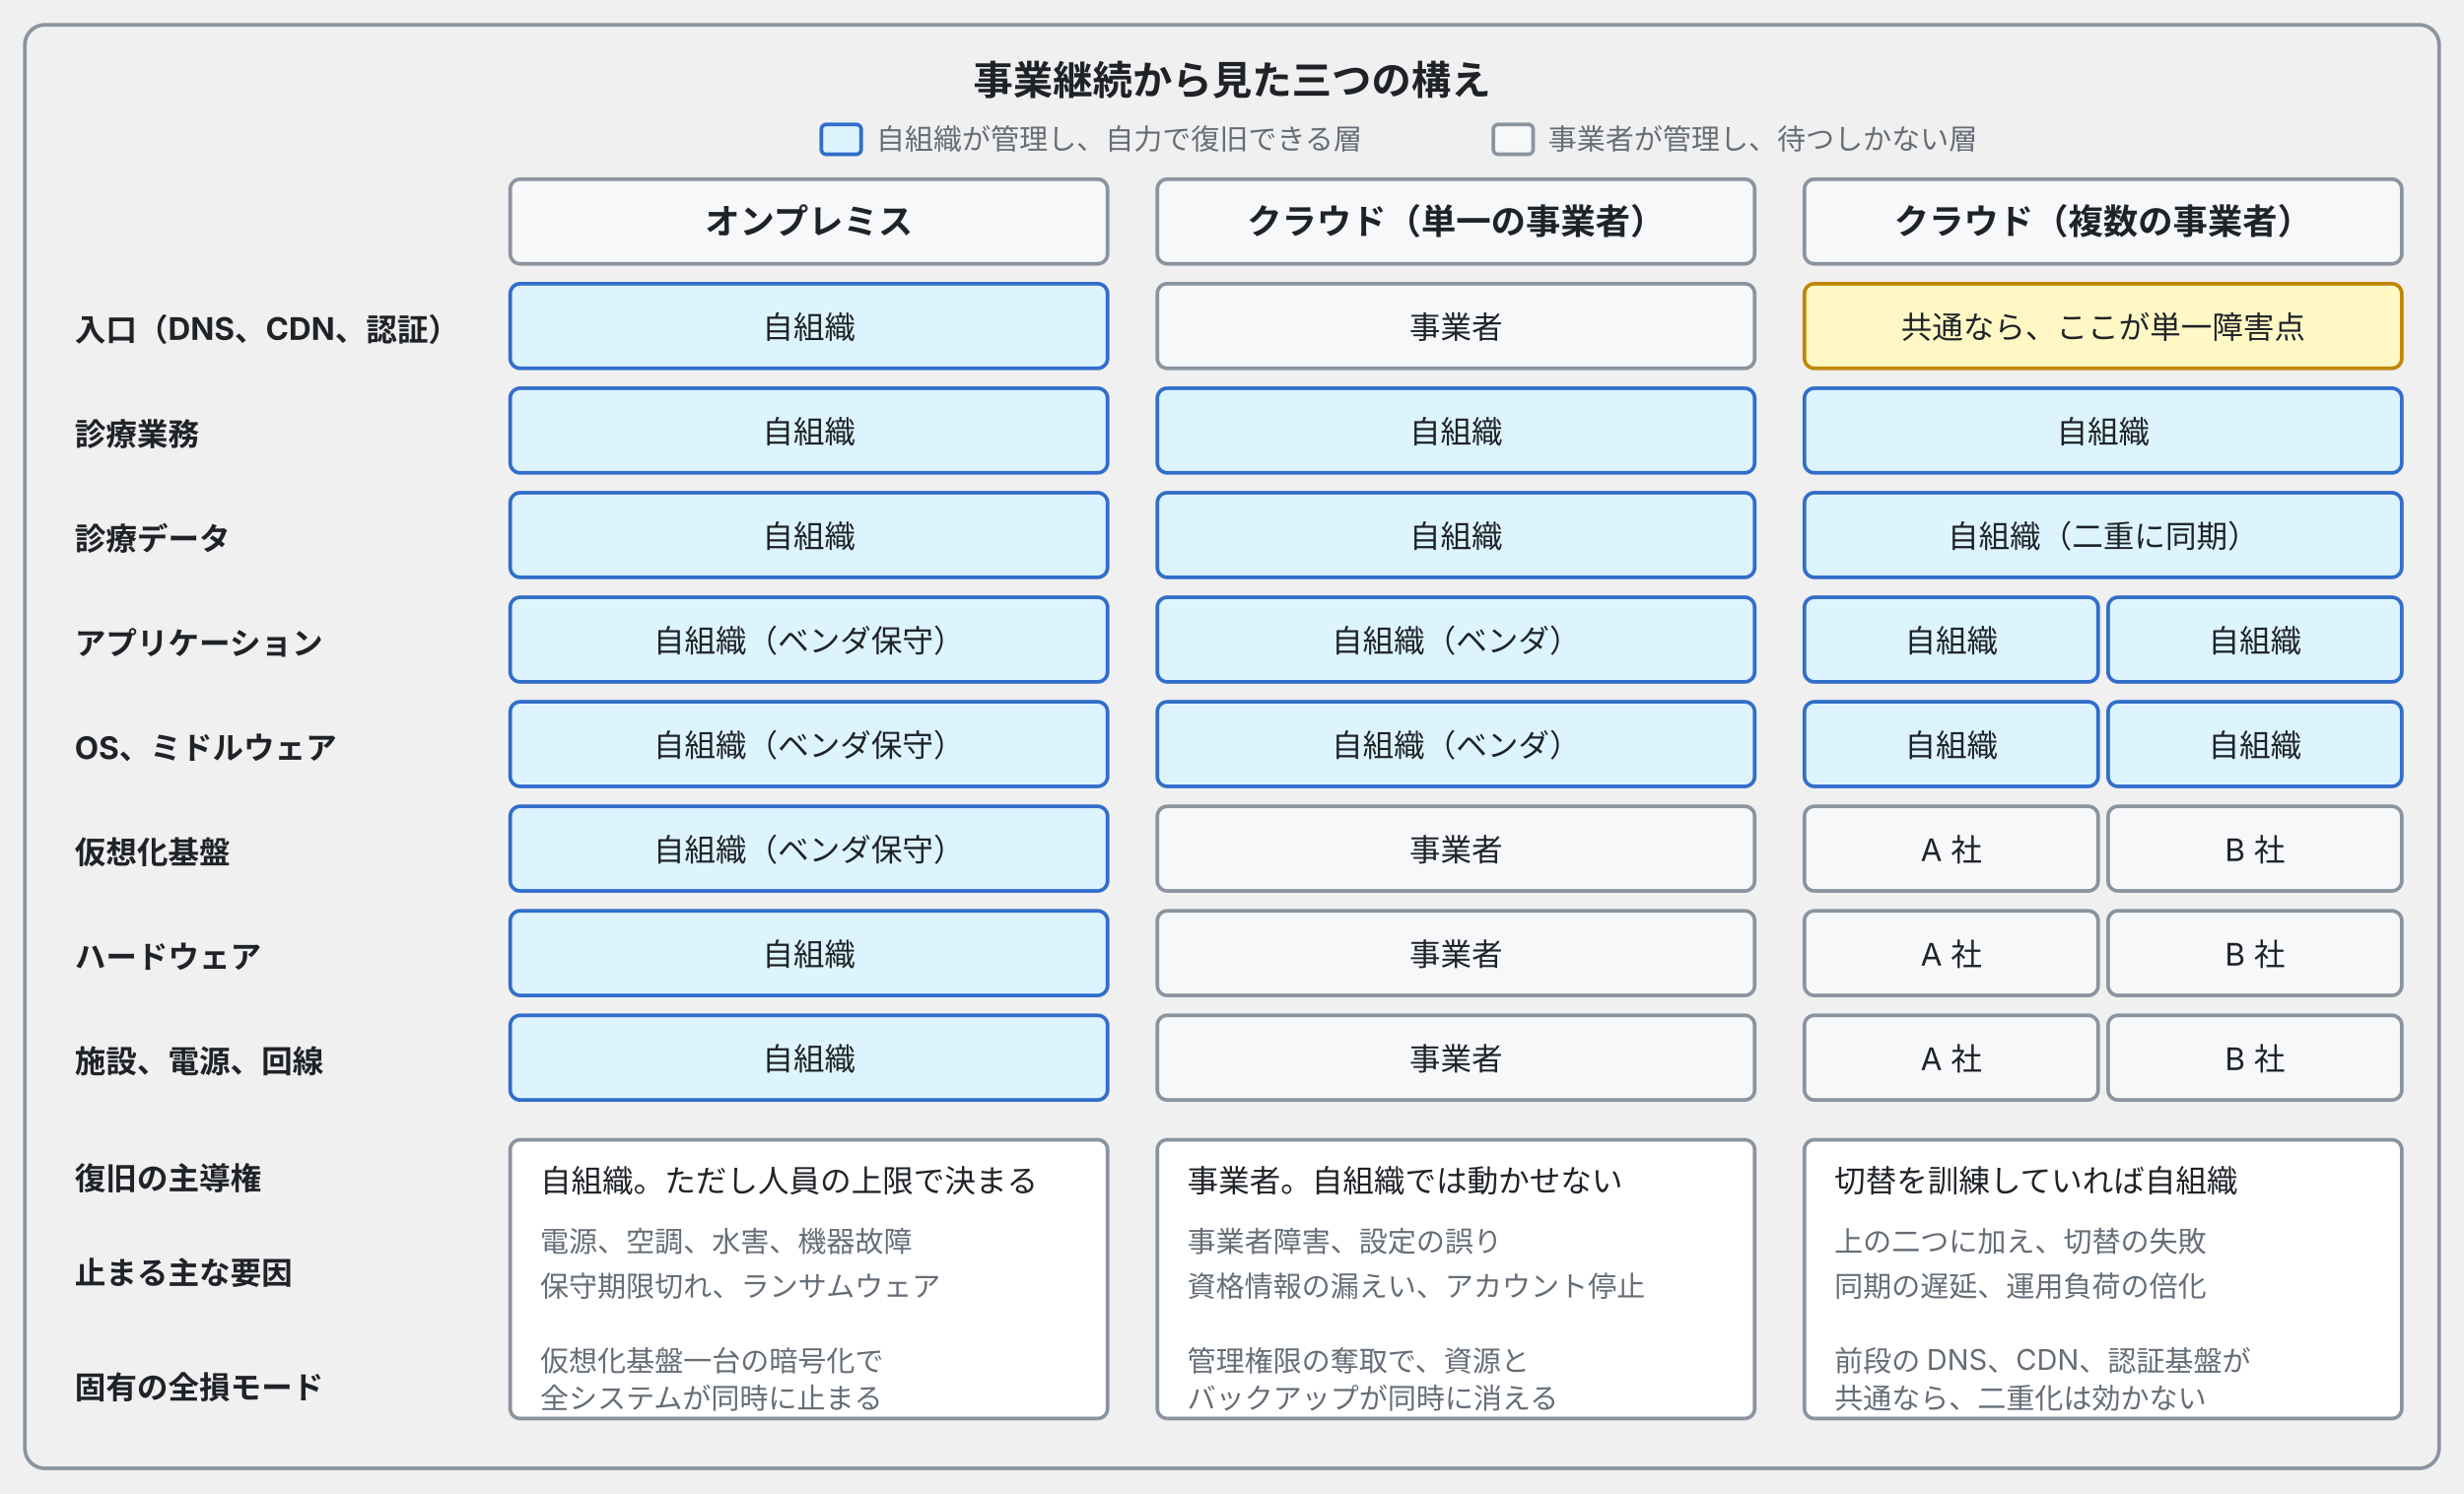
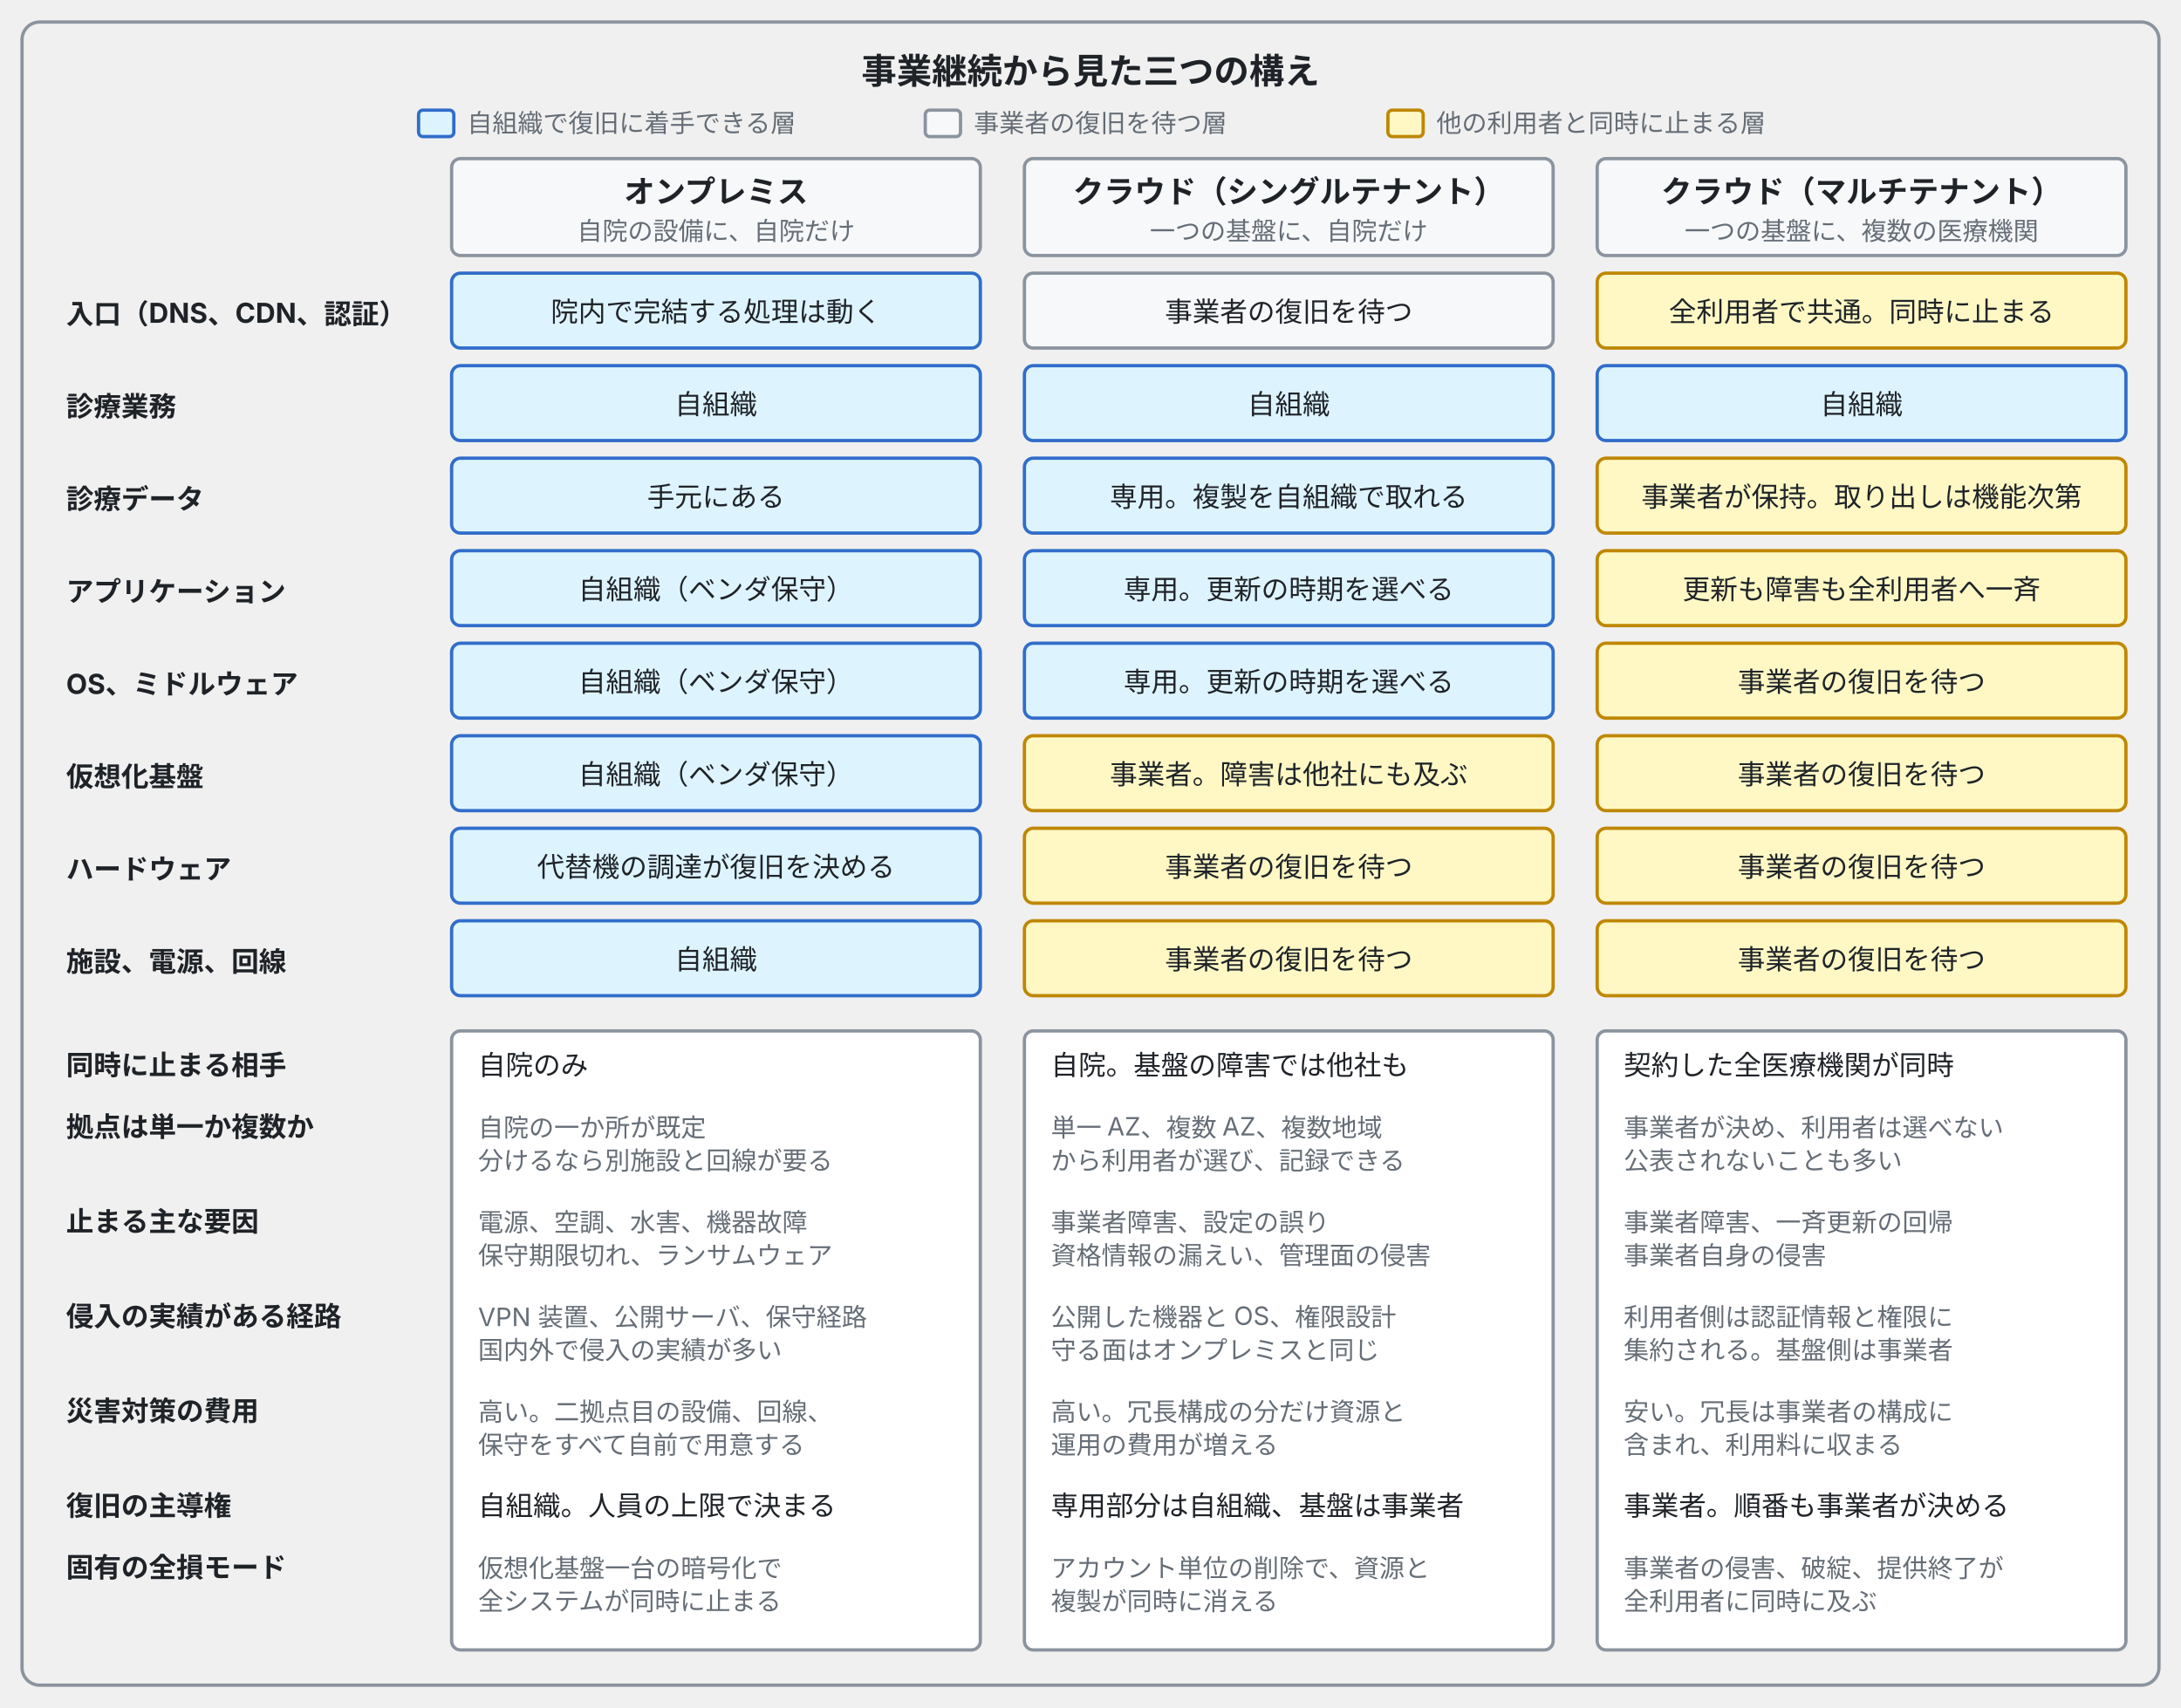
- <svg xmlns="http://www.w3.org/2000/svg" viewBox="0 0 990 600" role="img" aria-label="事業継続から見た三つの構え。オンプレミス、単一クラウド、複数クラウドについて、入口、診療業務、診療データ、アプリケーション、OS とミドルウェア、仮想化基盤、ハードウェア、施設と電源と回線の各層を、自組織が管理する層と事業者が管理する層に塗り分けて比較する。オンプレミスはほぼ全層が自組織、単一クラウドは仮想化基盤より下が事業者、複数クラウドは下層が二社に分かれる。下部に、復旧の主導権、止まる主な要因、固有の全損モードを並べる。">
+ <svg xmlns="http://www.w3.org/2000/svg" viewBox="0 0 990 775" role="img" aria-label="事業継続から見た三つの構え。オンプレミス（自院の設備に自院だけ）、クラウド（シングルテナント。一つの基盤に自院だけ）、クラウド（マルチテナント。一つの基盤に複数の医療機関）について、入口、診療業務、診療データ、アプリケーション、OS とミドルウェア、仮想化基盤、ハードウェア、施設と電源と回線の各層を、自組織で復旧に着手できる層、事業者の復旧を待つ層、他の利用者と同時に止まる層に塗り分けて比較する。オンプレミスは全層で自組織が着手でき、シングルテナントは仮想化基盤より下が事業者待ち、マルチテナントは診療データより下が全利用者と同時に止まる。下部に、同時に止まる相手、拠点が単一か複数か、止まる主な要因、侵入の実績がある経路、災害対策の費用、復旧の主導権、固有の全損モードを並べる。">
  <style>
    .outer { fill: none; stroke: #8b949e; stroke-width: 1.5; }
    .own   { fill: #ddf4ff; stroke: #316dca; stroke-width: 1.5; }
    .prov  { fill: #f6f8fa; stroke: #8b949e; stroke-width: 1.5; }
    .warn  { fill: #fff8c5; stroke: #bf8700; stroke-width: 1.5; }
    .note  { fill: #ffffff; stroke: #8b949e; stroke-width: 1.5; }
    .head  { fill: #f6f8fa; stroke: #8b949e; stroke-width: 1.5; }
    .t-title { fill: #1f2328; font-family: -apple-system, BlinkMacSystemFont, "Hiragino Sans", "Noto Sans JP", sans-serif; font-size: 16px; font-weight: 700; }
    .t-head  { fill: #1f2328; font-family: -apple-system, BlinkMacSystemFont, "Hiragino Sans", "Noto Sans JP", sans-serif; font-size: 14px; font-weight: 700; }
    .t       { fill: #1f2328; font-family: -apple-system, BlinkMacSystemFont, "Hiragino Sans", "Noto Sans JP", sans-serif; font-size: 12.5px; }
    .t-sm    { fill: #656d76; font-family: -apple-system, BlinkMacSystemFont, "Hiragino Sans", "Noto Sans JP", sans-serif; font-size: 11.5px; }
    .t-lab   { fill: #1f2328; font-family: -apple-system, BlinkMacSystemFont, "Hiragino Sans", "Noto Sans JP", sans-serif; font-size: 12.5px; font-weight: 700; }
    @media (prefers-color-scheme: dark) {
      .outer { stroke: #6e7681; }
      .own   { fill: #121d2f; stroke: #4184e4; }
      .prov  { fill: #161b22; stroke: #6e7681; }
      .warn  { fill: #341a00; stroke: #d29922; }
      .note  { fill: #0d1117; stroke: #6e7681; }
      .head  { fill: #161b22; stroke: #6e7681; }
      .t-title, .t-head, .t, .t-lab { fill: #e6edf3; }
      .t-sm { fill: #9198a1; }
    }
  </style>
-   <rect class="outer" x="10" y="10" width="970" height="580" rx="8" />
+   <rect class="outer" x="10" y="10" width="970" height="755" rx="8" />
  <text class="t-title" x="495" y="38" text-anchor="middle">事業継続から見た三つの構え</text>
-   <rect class="own" x="330" y="50" width="16" height="12" rx="2" />
-   <text class="t-sm" x="352" y="60">自組織が管理し、自力で復旧できる層</text>
-   <rect class="prov" x="600" y="50" width="16" height="12" rx="2" />
-   <text class="t-sm" x="622" y="60">事業者が管理し、待つしかない層</text>
-   <rect class="head" x="205" y="72" width="240" height="34" rx="4" />
-   <text class="t-head" x="325" y="94" text-anchor="middle">オンプレミス</text>
-   <rect class="head" x="465" y="72" width="240" height="34" rx="4" />
-   <text class="t-head" x="585" y="94" text-anchor="middle">クラウド（単一の事業者）</text>
-   <rect class="head" x="725" y="72" width="240" height="34" rx="4" />
-   <text class="t-head" x="845" y="94" text-anchor="middle">クラウド（複数の事業者）</text>
-   <text class="t-lab" x="30" y="137">入口（DNS、CDN、認証）</text>
-   <text class="t-lab" x="30" y="179">診療業務</text>
-   <text class="t-lab" x="30" y="221">診療データ</text>
-   <text class="t-lab" x="30" y="263">アプリケーション</text>
-   <text class="t-lab" x="30" y="305">OS、ミドルウェア</text>
-   <text class="t-lab" x="30" y="347">仮想化基盤</text>
-   <text class="t-lab" x="30" y="389">ハードウェア</text>
-   <text class="t-lab" x="30" y="431">施設、電源、回線</text>
-   <rect class="own" x="205" y="114" width="240" height="34" rx="4" />
-   <text class="t" x="325" y="136" text-anchor="middle">自組織</text>
-   <rect class="own" x="205" y="156" width="240" height="34" rx="4" />
-   <text class="t" x="325" y="178" text-anchor="middle">自組織</text>
-   <rect class="own" x="205" y="198" width="240" height="34" rx="4" />
-   <text class="t" x="325" y="220" text-anchor="middle">自組織</text>
-   <rect class="own" x="205" y="240" width="240" height="34" rx="4" />
-   <text class="t" x="325" y="262" text-anchor="middle">自組織（ベンダ保守）</text>
-   <rect class="own" x="205" y="282" width="240" height="34" rx="4" />
-   <text class="t" x="325" y="304" text-anchor="middle">自組織（ベンダ保守）</text>
-   <rect class="own" x="205" y="324" width="240" height="34" rx="4" />
-   <text class="t" x="325" y="346" text-anchor="middle">自組織（ベンダ保守）</text>
-   <rect class="own" x="205" y="366" width="240" height="34" rx="4" />
-   <text class="t" x="325" y="388" text-anchor="middle">自組織</text>
-   <rect class="own" x="205" y="408" width="240" height="34" rx="4" />
-   <text class="t" x="325" y="430" text-anchor="middle">自組織</text>
-   <rect class="prov" x="465" y="114" width="240" height="34" rx="4" />
-   <text class="t" x="585" y="136" text-anchor="middle">事業者</text>
-   <rect class="own" x="465" y="156" width="240" height="34" rx="4" />
-   <text class="t" x="585" y="178" text-anchor="middle">自組織</text>
-   <rect class="own" x="465" y="198" width="240" height="34" rx="4" />
-   <text class="t" x="585" y="220" text-anchor="middle">自組織</text>
-   <rect class="own" x="465" y="240" width="240" height="34" rx="4" />
-   <text class="t" x="585" y="262" text-anchor="middle">自組織（ベンダ）</text>
-   <rect class="own" x="465" y="282" width="240" height="34" rx="4" />
-   <text class="t" x="585" y="304" text-anchor="middle">自組織（ベンダ）</text>
-   <rect class="prov" x="465" y="324" width="240" height="34" rx="4" />
-   <text class="t" x="585" y="346" text-anchor="middle">事業者</text>
-   <rect class="prov" x="465" y="366" width="240" height="34" rx="4" />
-   <text class="t" x="585" y="388" text-anchor="middle">事業者</text>
-   <rect class="prov" x="465" y="408" width="240" height="34" rx="4" />
-   <text class="t" x="585" y="430" text-anchor="middle">事業者</text>
-   <rect class="warn" x="725" y="114" width="240" height="34" rx="4" />
-   <text class="t" x="845" y="136" text-anchor="middle">共通なら、ここが単一障害点</text>
-   <rect class="own" x="725" y="156" width="240" height="34" rx="4" />
-   <text class="t" x="845" y="178" text-anchor="middle">自組織</text>
-   <rect class="own" x="725" y="198" width="240" height="34" rx="4" />
-   <text class="t" x="845" y="220" text-anchor="middle">自組織（二重に同期）</text>
-   <rect class="own" x="725" y="240" width="118" height="34" rx="4" />
-   <text class="t" x="784" y="262" text-anchor="middle">自組織</text>
-   <rect class="own" x="847" y="240" width="118" height="34" rx="4" />
-   <text class="t" x="906" y="262" text-anchor="middle">自組織</text>
-   <rect class="own" x="725" y="282" width="118" height="34" rx="4" />
-   <text class="t" x="784" y="304" text-anchor="middle">自組織</text>
-   <rect class="own" x="847" y="282" width="118" height="34" rx="4" />
-   <text class="t" x="906" y="304" text-anchor="middle">自組織</text>
-   <rect class="prov" x="725" y="324" width="118" height="34" rx="4" />
-   <text class="t" x="784" y="346" text-anchor="middle">A 社</text>
-   <rect class="prov" x="847" y="324" width="118" height="34" rx="4" />
-   <text class="t" x="906" y="346" text-anchor="middle">B 社</text>
-   <rect class="prov" x="725" y="366" width="118" height="34" rx="4" />
-   <text class="t" x="784" y="388" text-anchor="middle">A 社</text>
-   <rect class="prov" x="847" y="366" width="118" height="34" rx="4" />
-   <text class="t" x="906" y="388" text-anchor="middle">B 社</text>
-   <rect class="prov" x="725" y="408" width="118" height="34" rx="4" />
-   <text class="t" x="784" y="430" text-anchor="middle">A 社</text>
-   <rect class="prov" x="847" y="408" width="118" height="34" rx="4" />
-   <text class="t" x="906" y="430" text-anchor="middle">B 社</text>
-   <text class="t-lab" x="30" y="478">復旧の主導権</text>
-   <text class="t-lab" x="30" y="516">止まる主な要因</text>
-   <text class="t-lab" x="30" y="562">固有の全損モード</text>
-   <rect class="note" x="205" y="458" width="240" height="112" rx="4" />
-   <text class="t" x="217" y="479">自組織。ただし人員の上限で決まる</text>
-   <text class="t-sm" x="217" y="503">電源、空調、水害、機器故障</text>
-   <text class="t-sm" x="217" y="521">保守期限切れ、ランサムウェア</text>
-   <text class="t-sm" x="217" y="551">仮想化基盤一台の暗号化で</text>
-   <text class="t-sm" x="217" y="566">全システムが同時に止まる</text>
-   <rect class="note" x="465" y="458" width="240" height="112" rx="4" />
-   <text class="t" x="477" y="479">事業者。自組織では動かせない</text>
-   <text class="t-sm" x="477" y="503">事業者障害、設定の誤り</text>
-   <text class="t-sm" x="477" y="521">資格情報の漏えい、アカウント停止</text>
-   <text class="t-sm" x="477" y="551">管理権限の奪取で、資源と</text>
-   <text class="t-sm" x="477" y="566">バックアップが同時に消える</text>
-   <rect class="note" x="725" y="458" width="240" height="112" rx="4" />
-   <text class="t" x="737" y="479">切替を訓練していれば自組織</text>
-   <text class="t-sm" x="737" y="503">上の二つに加え、切替の失敗</text>
-   <text class="t-sm" x="737" y="521">同期の遅延、運用負荷の倍化</text>
-   <text class="t-sm" x="737" y="551">前段の DNS、CDN、認証基盤が</text>
-   <text class="t-sm" x="737" y="566">共通なら、二重化は効かない</text>
+   <rect class="own" x="190" y="50" width="16" height="12" rx="2" />
+   <text class="t-sm" x="212" y="60">自組織で復旧に着手できる層</text>
+   <rect class="prov" x="420" y="50" width="16" height="12" rx="2" />
+   <text class="t-sm" x="442" y="60">事業者の復旧を待つ層</text>
+   <rect class="warn" x="630" y="50" width="16" height="12" rx="2" />
+   <text class="t-sm" x="652" y="60">他の利用者と同時に止まる層</text>
+   <rect class="head" x="205" y="72" width="240" height="44" rx="4" />
+   <text class="t-head" x="325" y="92" text-anchor="middle">オンプレミス</text>
+   <text class="t-sm" x="325" y="109" text-anchor="middle">自院の設備に、自院だけ</text>
+   <rect class="head" x="465" y="72" width="240" height="44" rx="4" />
+   <text class="t-head" x="585" y="92" text-anchor="middle">クラウド（シングルテナント）</text>
+   <text class="t-sm" x="585" y="109" text-anchor="middle">一つの基盤に、自院だけ</text>
+   <rect class="head" x="725" y="72" width="240" height="44" rx="4" />
+   <text class="t-head" x="845" y="92" text-anchor="middle">クラウド（マルチテナント）</text>
+   <text class="t-sm" x="845" y="109" text-anchor="middle">一つの基盤に、複数の医療機関</text>
+   <text class="t-lab" x="30" y="147">入口（DNS、CDN、認証）</text>
+   <text class="t-lab" x="30" y="189">診療業務</text>
+   <text class="t-lab" x="30" y="231">診療データ</text>
+   <text class="t-lab" x="30" y="273">アプリケーション</text>
+   <text class="t-lab" x="30" y="315">OS、ミドルウェア</text>
+   <text class="t-lab" x="30" y="357">仮想化基盤</text>
+   <text class="t-lab" x="30" y="399">ハードウェア</text>
+   <text class="t-lab" x="30" y="441">施設、電源、回線</text>
+   <rect class="own" x="205" y="124" width="240" height="34" rx="4" />
+   <text class="t" x="325" y="146" text-anchor="middle">院内で完結する処理は動く</text>
+   <rect class="own" x="205" y="166" width="240" height="34" rx="4" />
+   <text class="t" x="325" y="188" text-anchor="middle">自組織</text>
+   <rect class="own" x="205" y="208" width="240" height="34" rx="4" />
+   <text class="t" x="325" y="230" text-anchor="middle">手元にある</text>
+   <rect class="own" x="205" y="250" width="240" height="34" rx="4" />
+   <text class="t" x="325" y="272" text-anchor="middle">自組織（ベンダ保守）</text>
+   <rect class="own" x="205" y="292" width="240" height="34" rx="4" />
+   <text class="t" x="325" y="314" text-anchor="middle">自組織（ベンダ保守）</text>
+   <rect class="own" x="205" y="334" width="240" height="34" rx="4" />
+   <text class="t" x="325" y="356" text-anchor="middle">自組織（ベンダ保守）</text>
+   <rect class="own" x="205" y="376" width="240" height="34" rx="4" />
+   <text class="t" x="325" y="398" text-anchor="middle">代替機の調達が復旧を決める</text>
+   <rect class="own" x="205" y="418" width="240" height="34" rx="4" />
+   <text class="t" x="325" y="440" text-anchor="middle">自組織</text>
+   <rect class="prov" x="465" y="124" width="240" height="34" rx="4" />
+   <text class="t" x="585" y="146" text-anchor="middle">事業者の復旧を待つ</text>
+   <rect class="own" x="465" y="166" width="240" height="34" rx="4" />
+   <text class="t" x="585" y="188" text-anchor="middle">自組織</text>
+   <rect class="own" x="465" y="208" width="240" height="34" rx="4" />
+   <text class="t" x="585" y="230" text-anchor="middle">専用。複製を自組織で取れる</text>
+   <rect class="own" x="465" y="250" width="240" height="34" rx="4" />
+   <text class="t" x="585" y="272" text-anchor="middle">専用。更新の時期を選べる</text>
+   <rect class="own" x="465" y="292" width="240" height="34" rx="4" />
+   <text class="t" x="585" y="314" text-anchor="middle">専用。更新の時期を選べる</text>
+   <rect class="warn" x="465" y="334" width="240" height="34" rx="4" />
+   <text class="t" x="585" y="356" text-anchor="middle">事業者。障害は他社にも及ぶ</text>
+   <rect class="warn" x="465" y="376" width="240" height="34" rx="4" />
+   <text class="t" x="585" y="398" text-anchor="middle">事業者の復旧を待つ</text>
+   <rect class="warn" x="465" y="418" width="240" height="34" rx="4" />
+   <text class="t" x="585" y="440" text-anchor="middle">事業者の復旧を待つ</text>
+   <rect class="warn" x="725" y="124" width="240" height="34" rx="4" />
+   <text class="t" x="845" y="146" text-anchor="middle">全利用者で共通。同時に止まる</text>
+   <rect class="own" x="725" y="166" width="240" height="34" rx="4" />
+   <text class="t" x="845" y="188" text-anchor="middle">自組織</text>
+   <rect class="warn" x="725" y="208" width="240" height="34" rx="4" />
+   <text class="t" x="845" y="230" text-anchor="middle">事業者が保持。取り出しは機能次第</text>
+   <rect class="warn" x="725" y="250" width="240" height="34" rx="4" />
+   <text class="t" x="845" y="272" text-anchor="middle">更新も障害も全利用者へ一斉</text>
+   <rect class="warn" x="725" y="292" width="240" height="34" rx="4" />
+   <text class="t" x="845" y="314" text-anchor="middle">事業者の復旧を待つ</text>
+   <rect class="warn" x="725" y="334" width="240" height="34" rx="4" />
+   <text class="t" x="845" y="356" text-anchor="middle">事業者の復旧を待つ</text>
+   <rect class="warn" x="725" y="376" width="240" height="34" rx="4" />
+   <text class="t" x="845" y="398" text-anchor="middle">事業者の復旧を待つ</text>
+   <rect class="warn" x="725" y="418" width="240" height="34" rx="4" />
+   <text class="t" x="845" y="440" text-anchor="middle">事業者の復旧を待つ</text>
+   <text class="t-lab" x="30" y="488">同時に止まる相手</text>
+   <text class="t-lab" x="30" y="516">拠点は単一か複数か</text>
+   <text class="t-lab" x="30" y="559">止まる主な要因</text>
+   <text class="t-lab" x="30" y="602">侵入の実績がある経路</text>
+   <text class="t-lab" x="30" y="645">災害対策の費用</text>
+   <text class="t-lab" x="30" y="688">復旧の主導権</text>
+   <text class="t-lab" x="30" y="716">固有の全損モード</text>
+   <rect class="note" x="205" y="468" width="240" height="281" rx="4" />
+   <text class="t" x="217" y="488">自院のみ</text>
+   <text class="t-sm" x="217" y="516">自院の一か所が既定</text>
+   <text class="t-sm" x="217" y="531">分けるなら別施設と回線が要る</text>
+   <text class="t-sm" x="217" y="559">電源、空調、水害、機器故障</text>
+   <text class="t-sm" x="217" y="574">保守期限切れ、ランサムウェア</text>
+   <text class="t-sm" x="217" y="602">VPN 装置、公開サーバ、保守経路</text>
+   <text class="t-sm" x="217" y="617">国内外で侵入の実績が多い</text>
+   <text class="t-sm" x="217" y="645">高い。二拠点目の設備、回線、</text>
+   <text class="t-sm" x="217" y="660">保守をすべて自前で用意する</text>
+   <text class="t" x="217" y="688">自組織。人員の上限で決まる</text>
+   <text class="t-sm" x="217" y="716">仮想化基盤一台の暗号化で</text>
+   <text class="t-sm" x="217" y="731">全システムが同時に止まる</text>
+   <rect class="note" x="465" y="468" width="240" height="281" rx="4" />
+   <text class="t" x="477" y="488">自院。基盤の障害では他社も</text>
+   <text class="t-sm" x="477" y="516">単一 AZ、複数 AZ、複数地域</text>
+   <text class="t-sm" x="477" y="531">から利用者が選び、記録できる</text>
+   <text class="t-sm" x="477" y="559">事業者障害、設定の誤り</text>
+   <text class="t-sm" x="477" y="574">資格情報の漏えい、管理面の侵害</text>
+   <text class="t-sm" x="477" y="602">公開した機器と OS、権限設計</text>
+   <text class="t-sm" x="477" y="617">守る面はオンプレミスと同じ</text>
+   <text class="t-sm" x="477" y="645">高い。冗長構成の分だけ資源と</text>
+   <text class="t-sm" x="477" y="660">運用の費用が増える</text>
+   <text class="t" x="477" y="688">専用部分は自組織、基盤は事業者</text>
+   <text class="t-sm" x="477" y="716">アカウント単位の削除で、資源と</text>
+   <text class="t-sm" x="477" y="731">複製が同時に消える</text>
+   <rect class="note" x="725" y="468" width="240" height="281" rx="4" />
+   <text class="t" x="737" y="488">契約した全医療機関が同時</text>
+   <text class="t-sm" x="737" y="516">事業者が決め、利用者は選べない</text>
+   <text class="t-sm" x="737" y="531">公表されないことも多い</text>
+   <text class="t-sm" x="737" y="559">事業者障害、一斉更新の回帰</text>
+   <text class="t-sm" x="737" y="574">事業者自身の侵害</text>
+   <text class="t-sm" x="737" y="602">利用者側は認証情報と権限に</text>
+   <text class="t-sm" x="737" y="617">集約される。基盤側は事業者</text>
+   <text class="t-sm" x="737" y="645">安い。冗長は事業者の構成に</text>
+   <text class="t-sm" x="737" y="660">含まれ、利用料に収まる</text>
+   <text class="t" x="737" y="688">事業者。順番も事業者が決める</text>
+   <text class="t-sm" x="737" y="716">事業者の侵害、破綻、提供終了が</text>
+   <text class="t-sm" x="737" y="731">全利用者に同時に及ぶ</text>
</svg>
